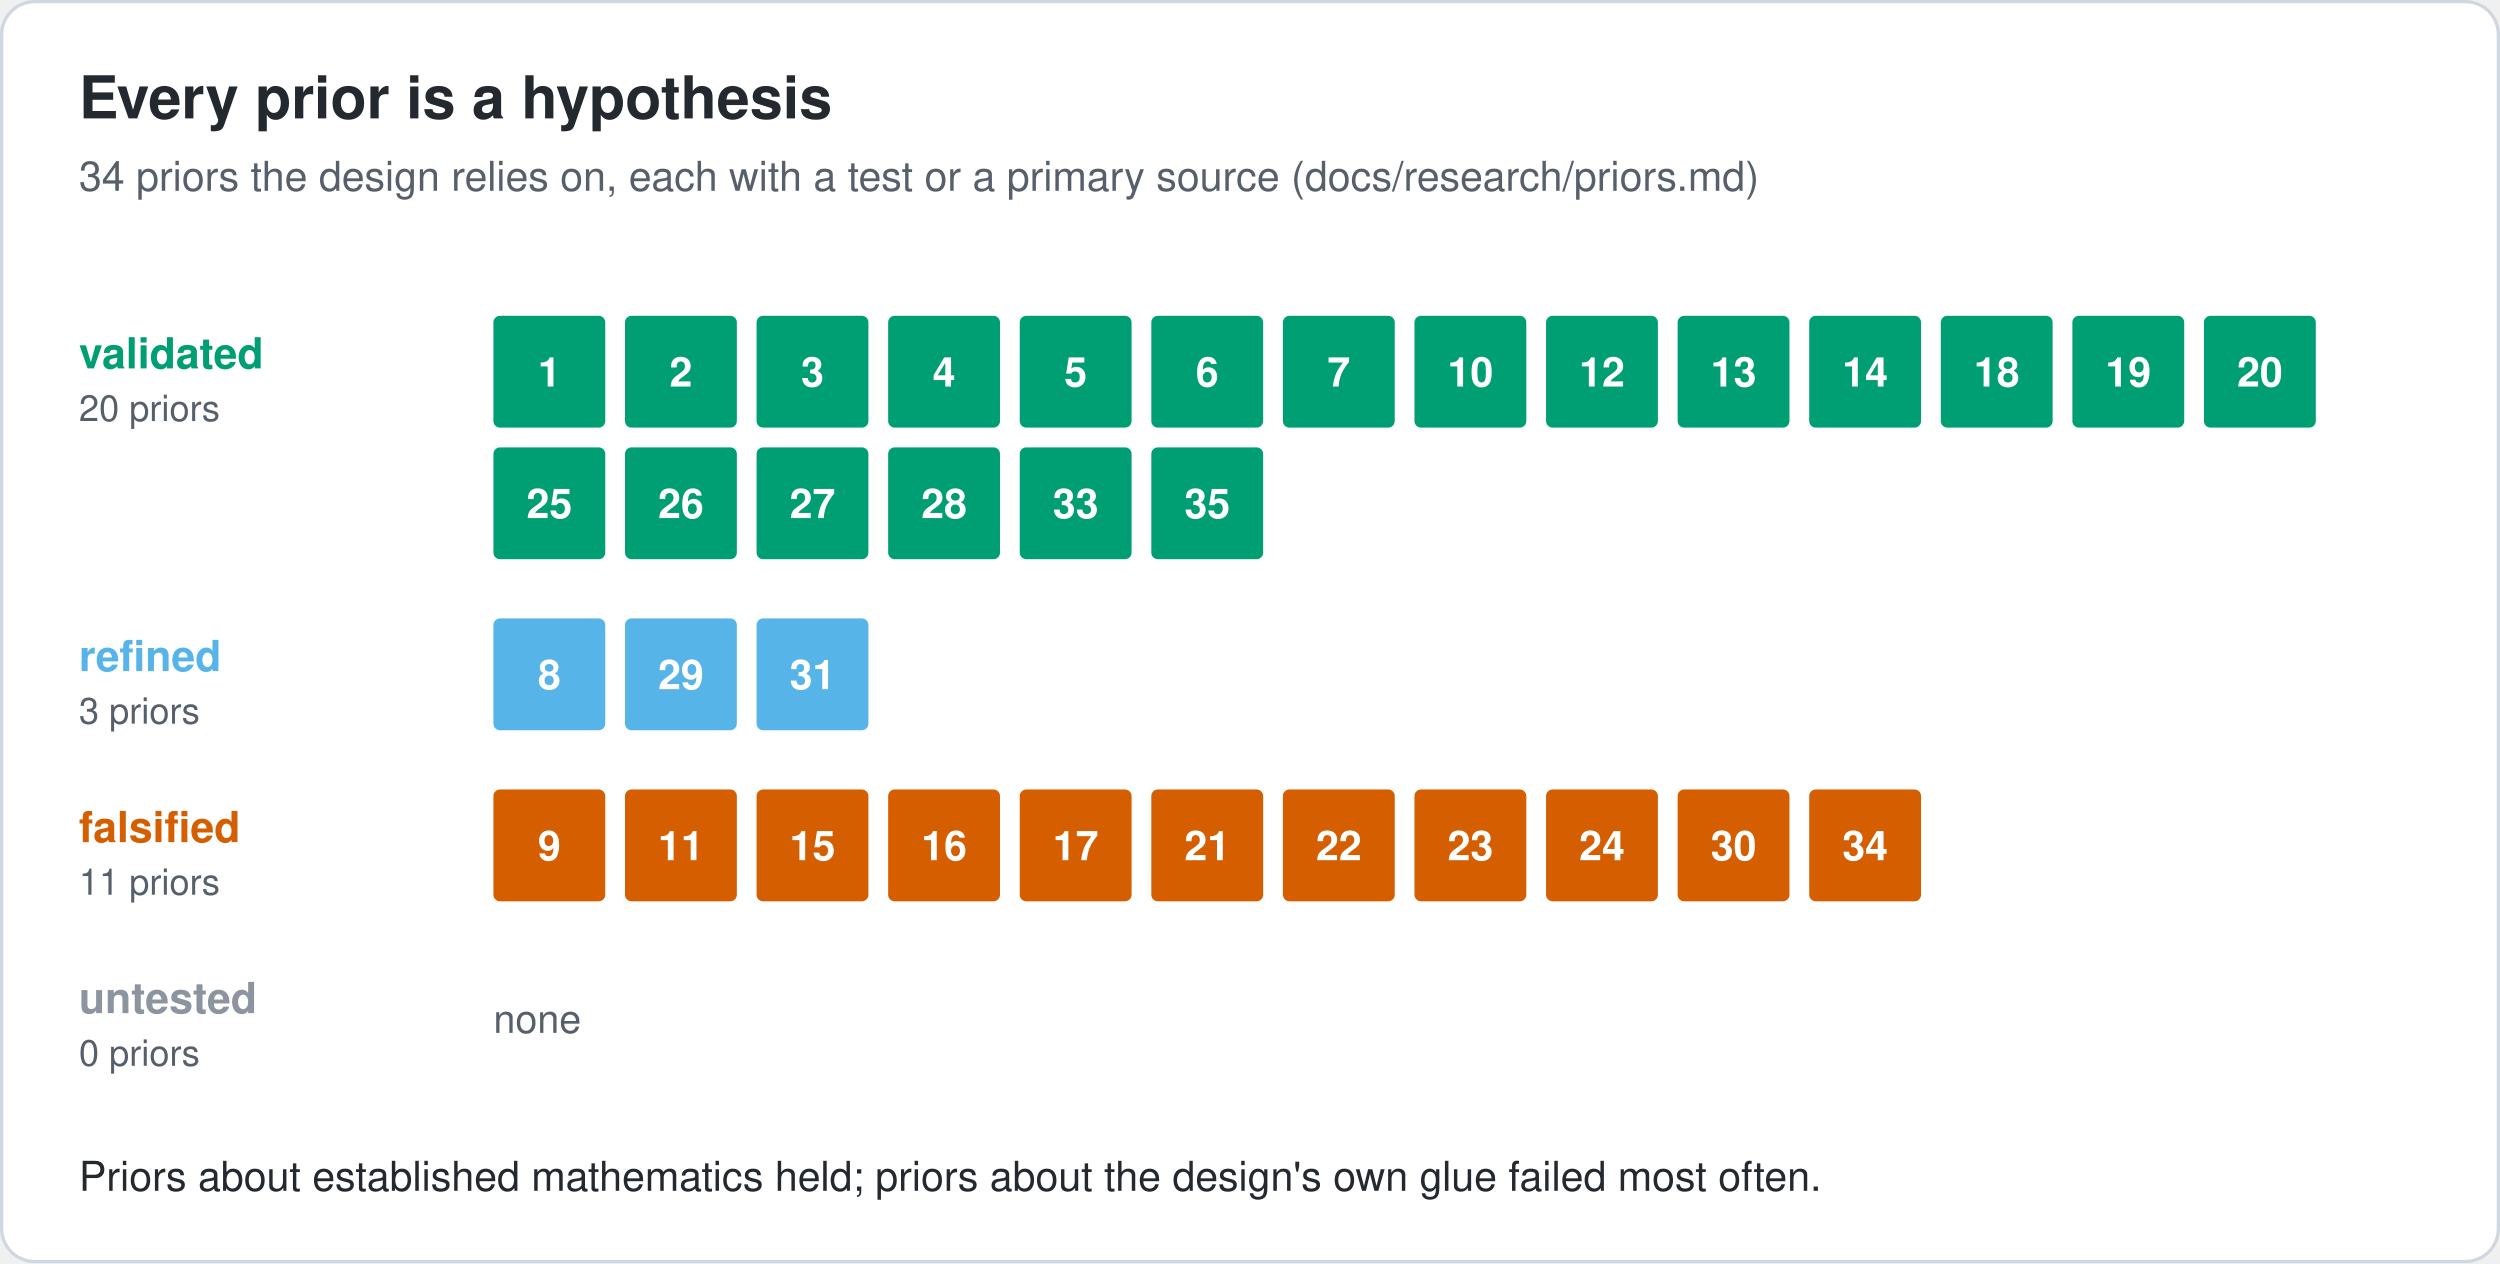
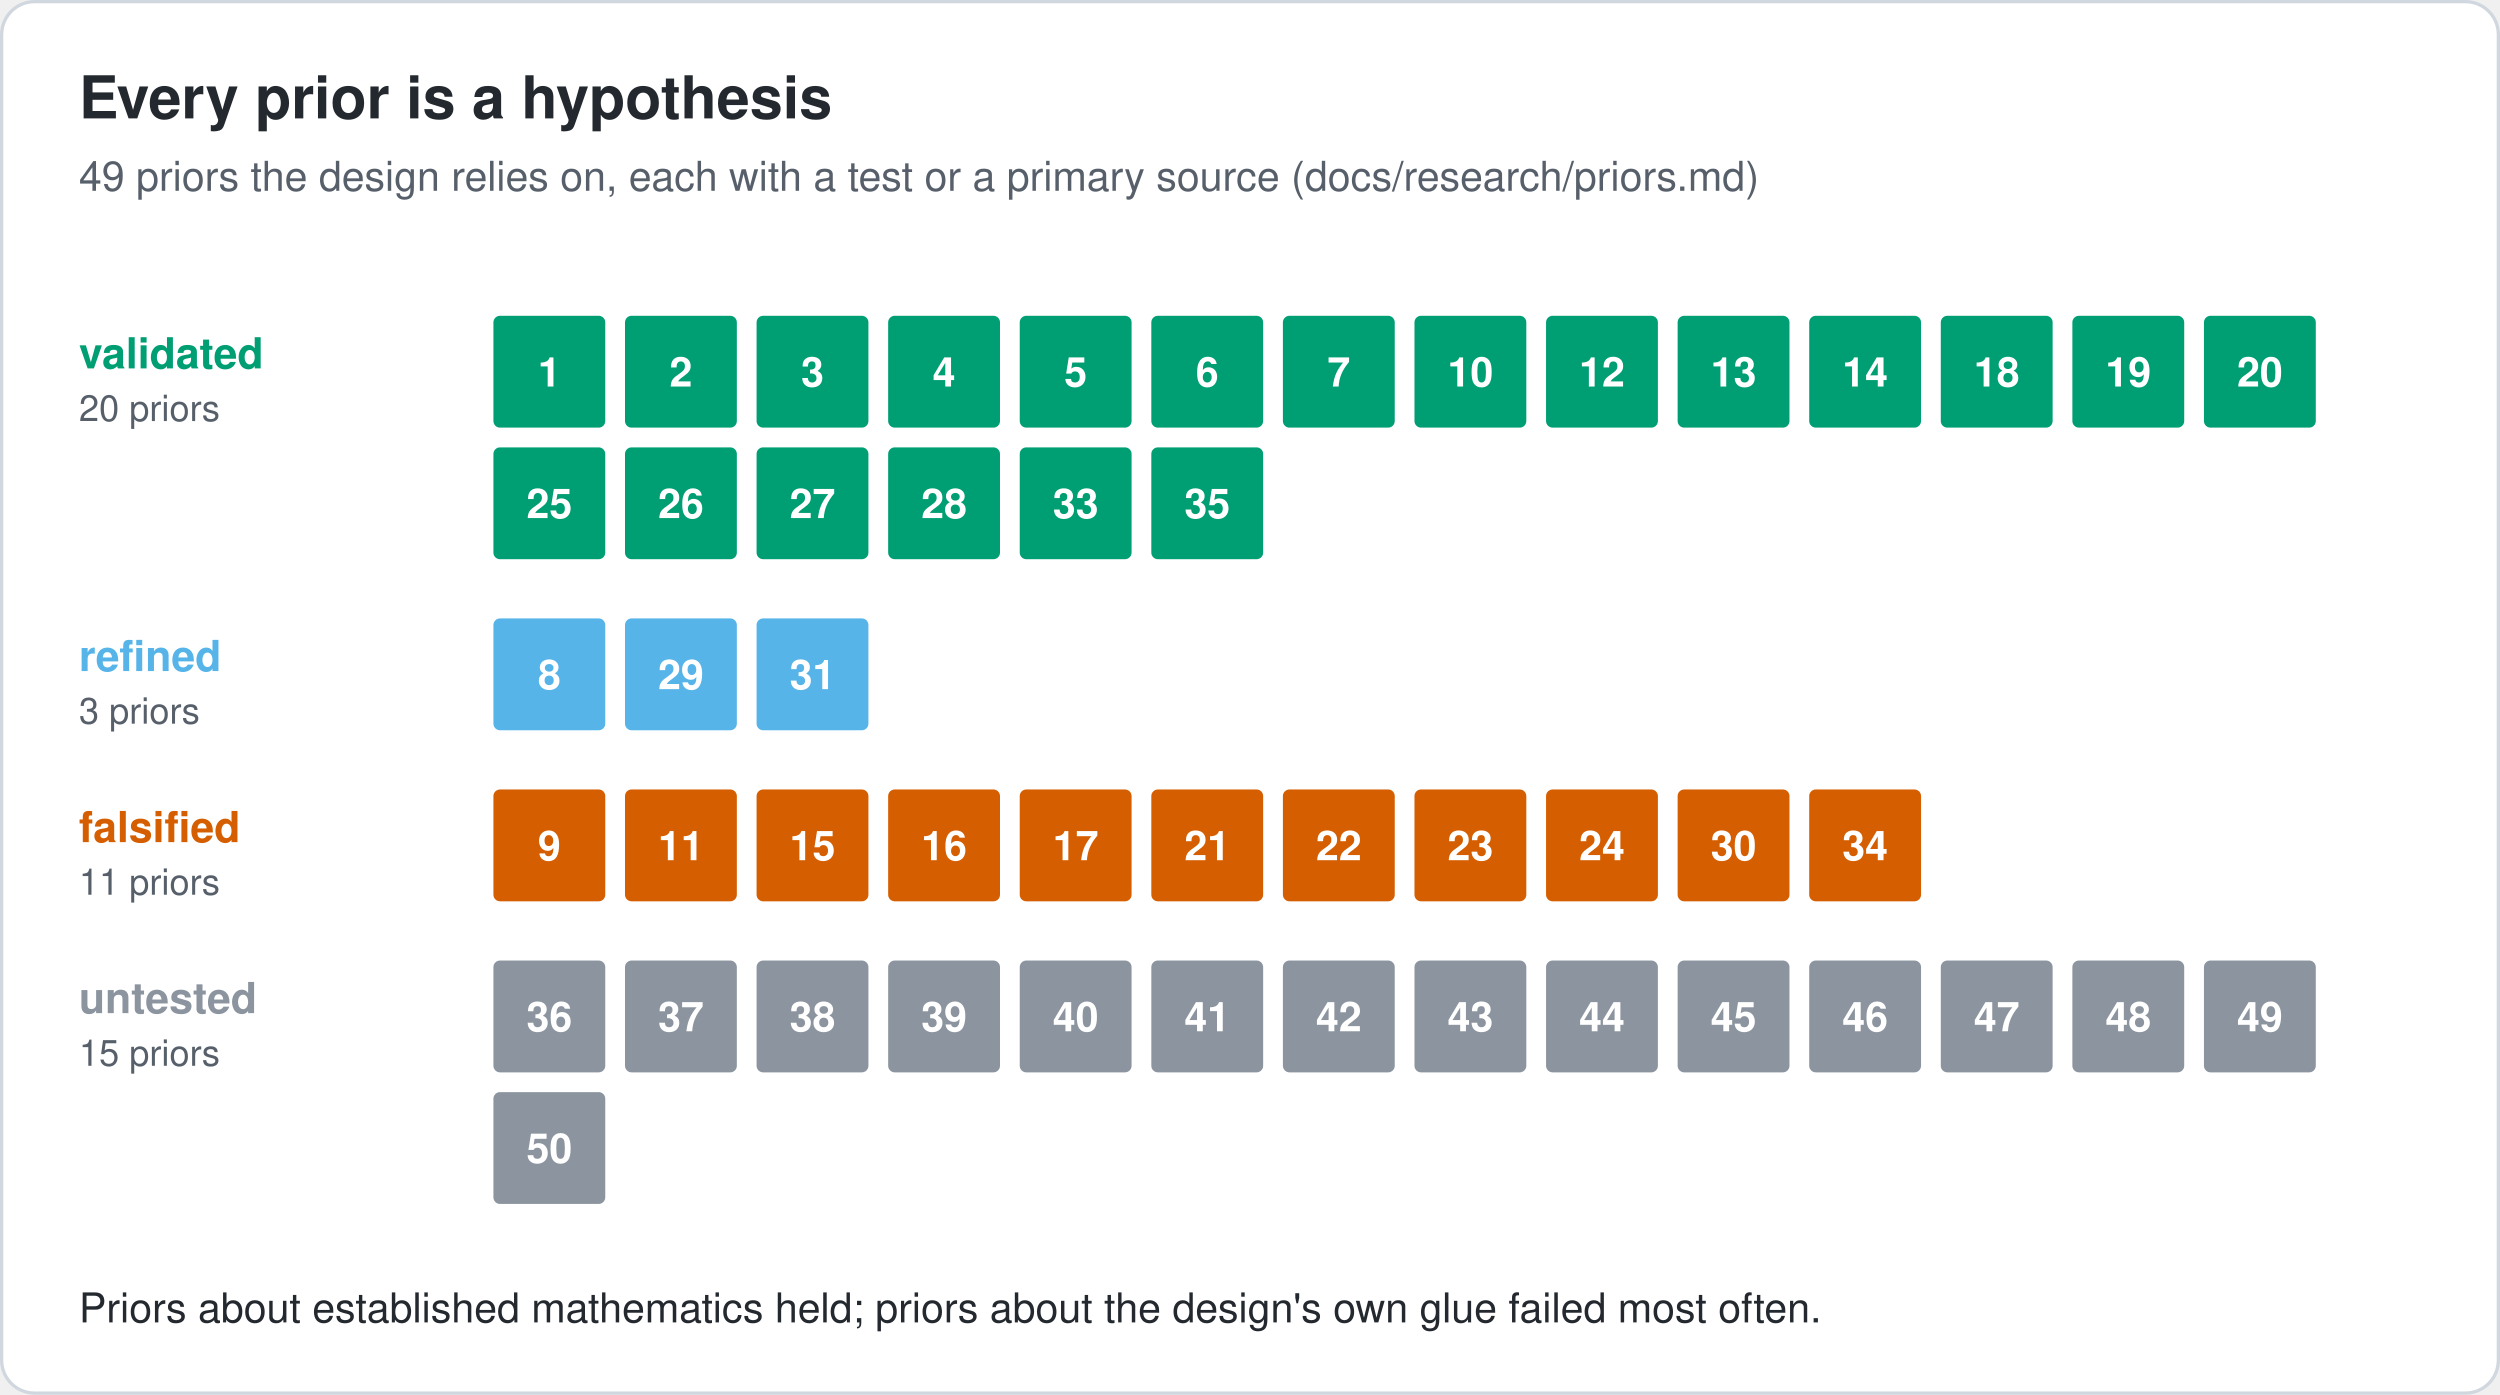
- <svg xmlns="http://www.w3.org/2000/svg" width="760" height="384" viewBox="0 0 760 384" font-family="-apple-system, BlinkMacSystemFont, 'Segoe UI', Helvetica, Arial, sans-serif" role="img">
-   <rect x="0.5" y="0.5" width="759" height="383" rx="10" fill="#ffffff" stroke="#d0d7de" />
+ <svg xmlns="http://www.w3.org/2000/svg" width="760" height="424" viewBox="0 0 760 424" font-family="-apple-system, BlinkMacSystemFont, 'Segoe UI', Helvetica, Arial, sans-serif" role="img">
+   <rect x="0.5" y="0.5" width="759" height="423" rx="10" fill="#ffffff" stroke="#d0d7de" />
  <text x="24" y="36" font-size="18" fill="#24292f" font-weight="600">Every prior is a hypothesis</text>
-   <text x="24" y="58" font-size="12.5" fill="#57606a">34 priors the design relies on, each with a test or a primary source (docs/research/priors.md)</text>
+   <text x="24" y="58" font-size="12.5" fill="#57606a">49 priors the design relies on, each with a test or a primary source (docs/research/priors.md)</text>
  <text x="24" y="112" font-size="13" fill="#009E73" font-weight="600">validated</text>
  <text x="24" y="128" font-size="11" fill="#57606a">20 priors</text>
  <rect x="150" y="96" width="34" height="34" rx="2" fill="#009E73" />
  <text x="167" y="117.5" font-size="12.5" fill="#ffffff" text-anchor="middle" font-weight="600">1</text>
  <rect x="190" y="96" width="34" height="34" rx="2" fill="#009E73" />
  <text x="207" y="117.5" font-size="12.5" fill="#ffffff" text-anchor="middle" font-weight="600">2</text>
  <rect x="230" y="96" width="34" height="34" rx="2" fill="#009E73" />
  <text x="247" y="117.5" font-size="12.5" fill="#ffffff" text-anchor="middle" font-weight="600">3</text>
  <rect x="270" y="96" width="34" height="34" rx="2" fill="#009E73" />
  <text x="287" y="117.5" font-size="12.5" fill="#ffffff" text-anchor="middle" font-weight="600">4</text>
  <rect x="310" y="96" width="34" height="34" rx="2" fill="#009E73" />
  <text x="327" y="117.5" font-size="12.5" fill="#ffffff" text-anchor="middle" font-weight="600">5</text>
  <rect x="350" y="96" width="34" height="34" rx="2" fill="#009E73" />
  <text x="367" y="117.5" font-size="12.5" fill="#ffffff" text-anchor="middle" font-weight="600">6</text>
  <rect x="390" y="96" width="34" height="34" rx="2" fill="#009E73" />
  <text x="407" y="117.5" font-size="12.5" fill="#ffffff" text-anchor="middle" font-weight="600">7</text>
  <rect x="430" y="96" width="34" height="34" rx="2" fill="#009E73" />
  <text x="447" y="117.5" font-size="12.5" fill="#ffffff" text-anchor="middle" font-weight="600">10</text>
  <rect x="470" y="96" width="34" height="34" rx="2" fill="#009E73" />
  <text x="487" y="117.5" font-size="12.5" fill="#ffffff" text-anchor="middle" font-weight="600">12</text>
  <rect x="510" y="96" width="34" height="34" rx="2" fill="#009E73" />
  <text x="527" y="117.5" font-size="12.5" fill="#ffffff" text-anchor="middle" font-weight="600">13</text>
  <rect x="550" y="96" width="34" height="34" rx="2" fill="#009E73" />
  <text x="567" y="117.5" font-size="12.5" fill="#ffffff" text-anchor="middle" font-weight="600">14</text>
  <rect x="590" y="96" width="34" height="34" rx="2" fill="#009E73" />
  <text x="607" y="117.5" font-size="12.5" fill="#ffffff" text-anchor="middle" font-weight="600">18</text>
  <rect x="630" y="96" width="34" height="34" rx="2" fill="#009E73" />
  <text x="647" y="117.5" font-size="12.5" fill="#ffffff" text-anchor="middle" font-weight="600">19</text>
  <rect x="670" y="96" width="34" height="34" rx="2" fill="#009E73" />
  <text x="687" y="117.5" font-size="12.5" fill="#ffffff" text-anchor="middle" font-weight="600">20</text>
  <rect x="150" y="136" width="34" height="34" rx="2" fill="#009E73" />
  <text x="167" y="157.5" font-size="12.5" fill="#ffffff" text-anchor="middle" font-weight="600">25</text>
  <rect x="190" y="136" width="34" height="34" rx="2" fill="#009E73" />
  <text x="207" y="157.5" font-size="12.5" fill="#ffffff" text-anchor="middle" font-weight="600">26</text>
  <rect x="230" y="136" width="34" height="34" rx="2" fill="#009E73" />
  <text x="247" y="157.5" font-size="12.5" fill="#ffffff" text-anchor="middle" font-weight="600">27</text>
  <rect x="270" y="136" width="34" height="34" rx="2" fill="#009E73" />
  <text x="287" y="157.5" font-size="12.5" fill="#ffffff" text-anchor="middle" font-weight="600">28</text>
  <rect x="310" y="136" width="34" height="34" rx="2" fill="#009E73" />
  <text x="327" y="157.5" font-size="12.5" fill="#ffffff" text-anchor="middle" font-weight="600">33</text>
  <rect x="350" y="136" width="34" height="34" rx="2" fill="#009E73" />
  <text x="367" y="157.5" font-size="12.5" fill="#ffffff" text-anchor="middle" font-weight="600">35</text>
  <text x="24" y="204" font-size="13" fill="#56B4E9" font-weight="600">refined</text>
  <text x="24" y="220" font-size="11" fill="#57606a">3 priors</text>
  <rect x="150" y="188" width="34" height="34" rx="2" fill="#56B4E9" />
  <text x="167" y="209.5" font-size="12.5" fill="#ffffff" text-anchor="middle" font-weight="600">8</text>
  <rect x="190" y="188" width="34" height="34" rx="2" fill="#56B4E9" />
  <text x="207" y="209.5" font-size="12.5" fill="#ffffff" text-anchor="middle" font-weight="600">29</text>
  <rect x="230" y="188" width="34" height="34" rx="2" fill="#56B4E9" />
  <text x="247" y="209.5" font-size="12.5" fill="#ffffff" text-anchor="middle" font-weight="600">31</text>
  <text x="24" y="256" font-size="13" fill="#D55E00" font-weight="600">falsified</text>
  <text x="24" y="272" font-size="11" fill="#57606a">11 priors</text>
  <rect x="150" y="240" width="34" height="34" rx="2" fill="#D55E00" />
  <text x="167" y="261.5" font-size="12.5" fill="#ffffff" text-anchor="middle" font-weight="600">9</text>
  <rect x="190" y="240" width="34" height="34" rx="2" fill="#D55E00" />
  <text x="207" y="261.5" font-size="12.5" fill="#ffffff" text-anchor="middle" font-weight="600">11</text>
  <rect x="230" y="240" width="34" height="34" rx="2" fill="#D55E00" />
  <text x="247" y="261.5" font-size="12.5" fill="#ffffff" text-anchor="middle" font-weight="600">15</text>
  <rect x="270" y="240" width="34" height="34" rx="2" fill="#D55E00" />
  <text x="287" y="261.5" font-size="12.5" fill="#ffffff" text-anchor="middle" font-weight="600">16</text>
  <rect x="310" y="240" width="34" height="34" rx="2" fill="#D55E00" />
  <text x="327" y="261.5" font-size="12.5" fill="#ffffff" text-anchor="middle" font-weight="600">17</text>
  <rect x="350" y="240" width="34" height="34" rx="2" fill="#D55E00" />
  <text x="367" y="261.5" font-size="12.5" fill="#ffffff" text-anchor="middle" font-weight="600">21</text>
  <rect x="390" y="240" width="34" height="34" rx="2" fill="#D55E00" />
  <text x="407" y="261.5" font-size="12.5" fill="#ffffff" text-anchor="middle" font-weight="600">22</text>
  <rect x="430" y="240" width="34" height="34" rx="2" fill="#D55E00" />
  <text x="447" y="261.5" font-size="12.5" fill="#ffffff" text-anchor="middle" font-weight="600">23</text>
  <rect x="470" y="240" width="34" height="34" rx="2" fill="#D55E00" />
  <text x="487" y="261.5" font-size="12.5" fill="#ffffff" text-anchor="middle" font-weight="600">24</text>
  <rect x="510" y="240" width="34" height="34" rx="2" fill="#D55E00" />
  <text x="527" y="261.5" font-size="12.5" fill="#ffffff" text-anchor="middle" font-weight="600">30</text>
  <rect x="550" y="240" width="34" height="34" rx="2" fill="#D55E00" />
  <text x="567" y="261.5" font-size="12.5" fill="#ffffff" text-anchor="middle" font-weight="600">34</text>
  <text x="24" y="308" font-size="13" fill="#8c959f" font-weight="600">untested</text>
-   <text x="24" y="324" font-size="11" fill="#57606a">0 priors</text>
-   <text x="150" y="314" font-size="12" fill="#57606a">none</text>
-   <text x="24" y="362" font-size="12.5" fill="#24292f">Priors about established mathematics held; priors about the design's own glue failed most often.</text>
+   <text x="24" y="324" font-size="11" fill="#57606a">15 priors</text>
+   <rect x="150" y="292" width="34" height="34" rx="2" fill="#8c959f" />
+   <text x="167" y="313.5" font-size="12.5" fill="#ffffff" text-anchor="middle" font-weight="600">36</text>
+   <rect x="190" y="292" width="34" height="34" rx="2" fill="#8c959f" />
+   <text x="207" y="313.5" font-size="12.5" fill="#ffffff" text-anchor="middle" font-weight="600">37</text>
+   <rect x="230" y="292" width="34" height="34" rx="2" fill="#8c959f" />
+   <text x="247" y="313.5" font-size="12.5" fill="#ffffff" text-anchor="middle" font-weight="600">38</text>
+   <rect x="270" y="292" width="34" height="34" rx="2" fill="#8c959f" />
+   <text x="287" y="313.5" font-size="12.5" fill="#ffffff" text-anchor="middle" font-weight="600">39</text>
+   <rect x="310" y="292" width="34" height="34" rx="2" fill="#8c959f" />
+   <text x="327" y="313.5" font-size="12.5" fill="#ffffff" text-anchor="middle" font-weight="600">40</text>
+   <rect x="350" y="292" width="34" height="34" rx="2" fill="#8c959f" />
+   <text x="367" y="313.5" font-size="12.5" fill="#ffffff" text-anchor="middle" font-weight="600">41</text>
+   <rect x="390" y="292" width="34" height="34" rx="2" fill="#8c959f" />
+   <text x="407" y="313.5" font-size="12.5" fill="#ffffff" text-anchor="middle" font-weight="600">42</text>
+   <rect x="430" y="292" width="34" height="34" rx="2" fill="#8c959f" />
+   <text x="447" y="313.5" font-size="12.5" fill="#ffffff" text-anchor="middle" font-weight="600">43</text>
+   <rect x="470" y="292" width="34" height="34" rx="2" fill="#8c959f" />
+   <text x="487" y="313.5" font-size="12.5" fill="#ffffff" text-anchor="middle" font-weight="600">44</text>
+   <rect x="510" y="292" width="34" height="34" rx="2" fill="#8c959f" />
+   <text x="527" y="313.5" font-size="12.5" fill="#ffffff" text-anchor="middle" font-weight="600">45</text>
+   <rect x="550" y="292" width="34" height="34" rx="2" fill="#8c959f" />
+   <text x="567" y="313.5" font-size="12.5" fill="#ffffff" text-anchor="middle" font-weight="600">46</text>
+   <rect x="590" y="292" width="34" height="34" rx="2" fill="#8c959f" />
+   <text x="607" y="313.5" font-size="12.5" fill="#ffffff" text-anchor="middle" font-weight="600">47</text>
+   <rect x="630" y="292" width="34" height="34" rx="2" fill="#8c959f" />
+   <text x="647" y="313.5" font-size="12.5" fill="#ffffff" text-anchor="middle" font-weight="600">48</text>
+   <rect x="670" y="292" width="34" height="34" rx="2" fill="#8c959f" />
+   <text x="687" y="313.5" font-size="12.5" fill="#ffffff" text-anchor="middle" font-weight="600">49</text>
+   <rect x="150" y="332" width="34" height="34" rx="2" fill="#8c959f" />
+   <text x="167" y="353.5" font-size="12.5" fill="#ffffff" text-anchor="middle" font-weight="600">50</text>
+   <text x="24" y="402" font-size="12.5" fill="#24292f">Priors about established mathematics held; priors about the design's own glue failed most often.</text>
</svg>
